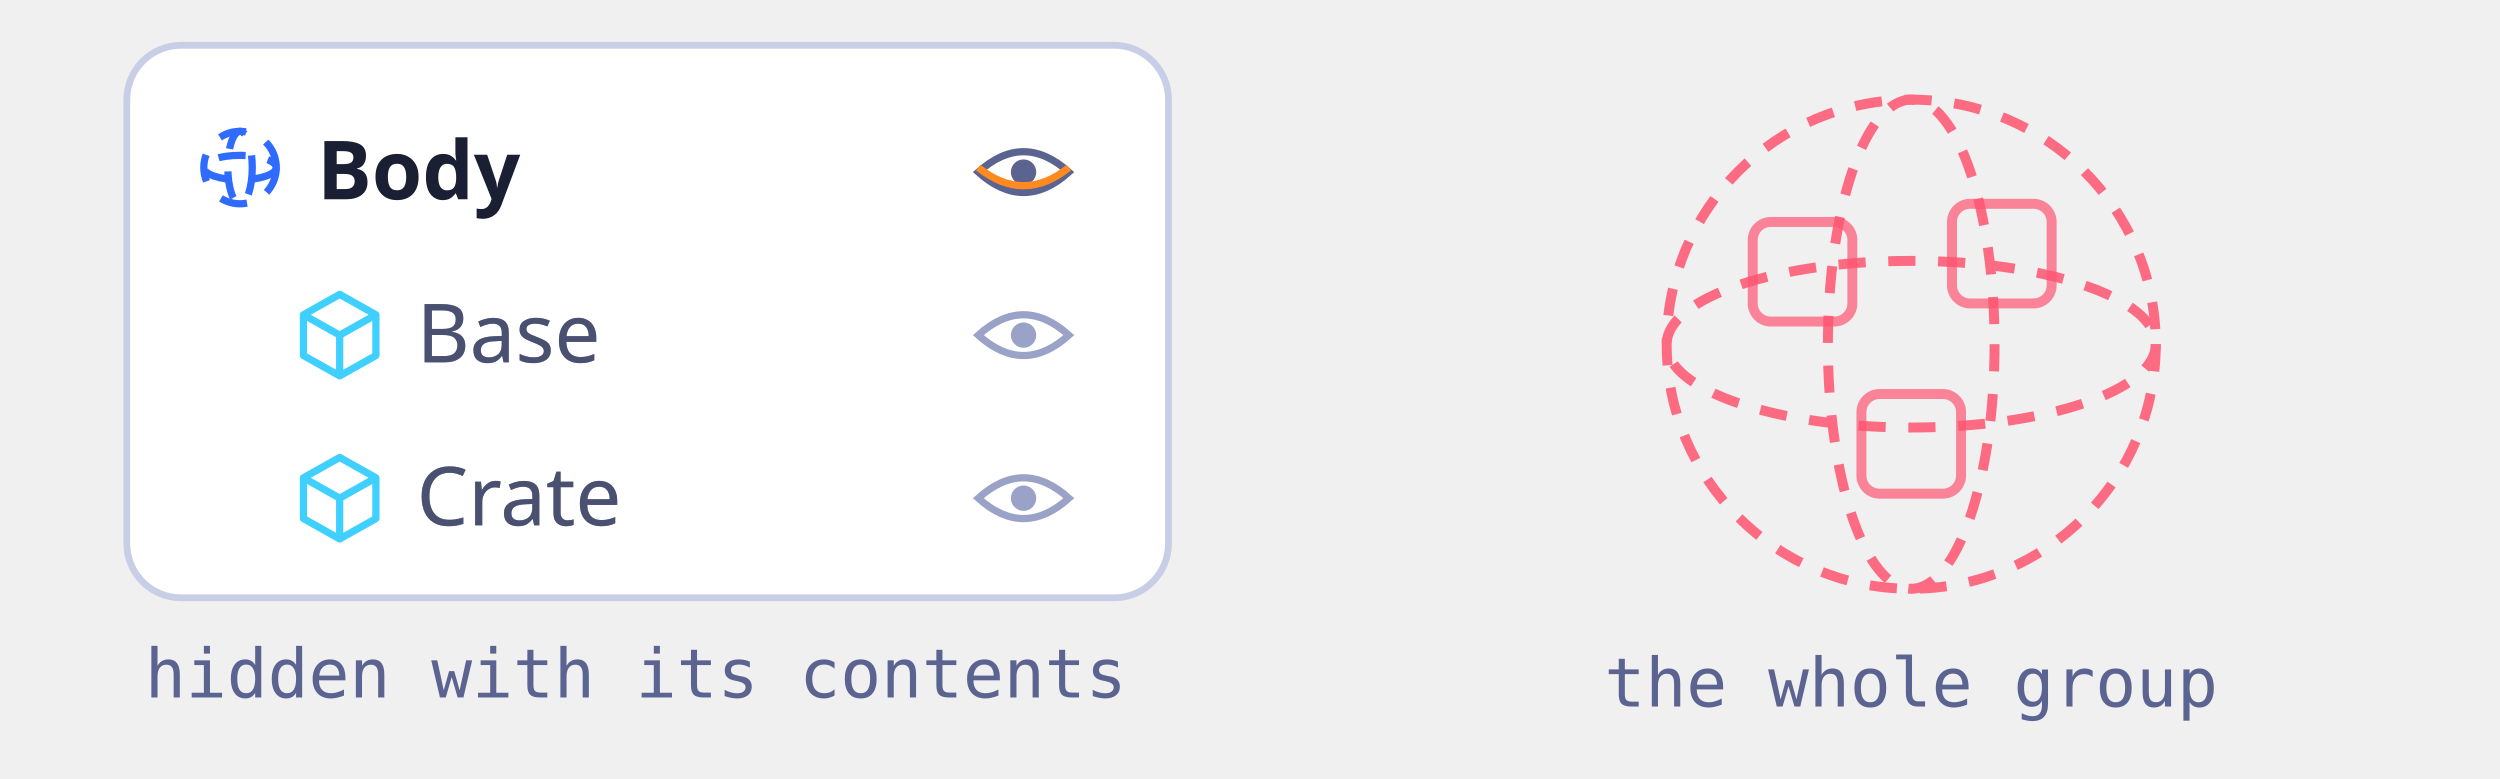
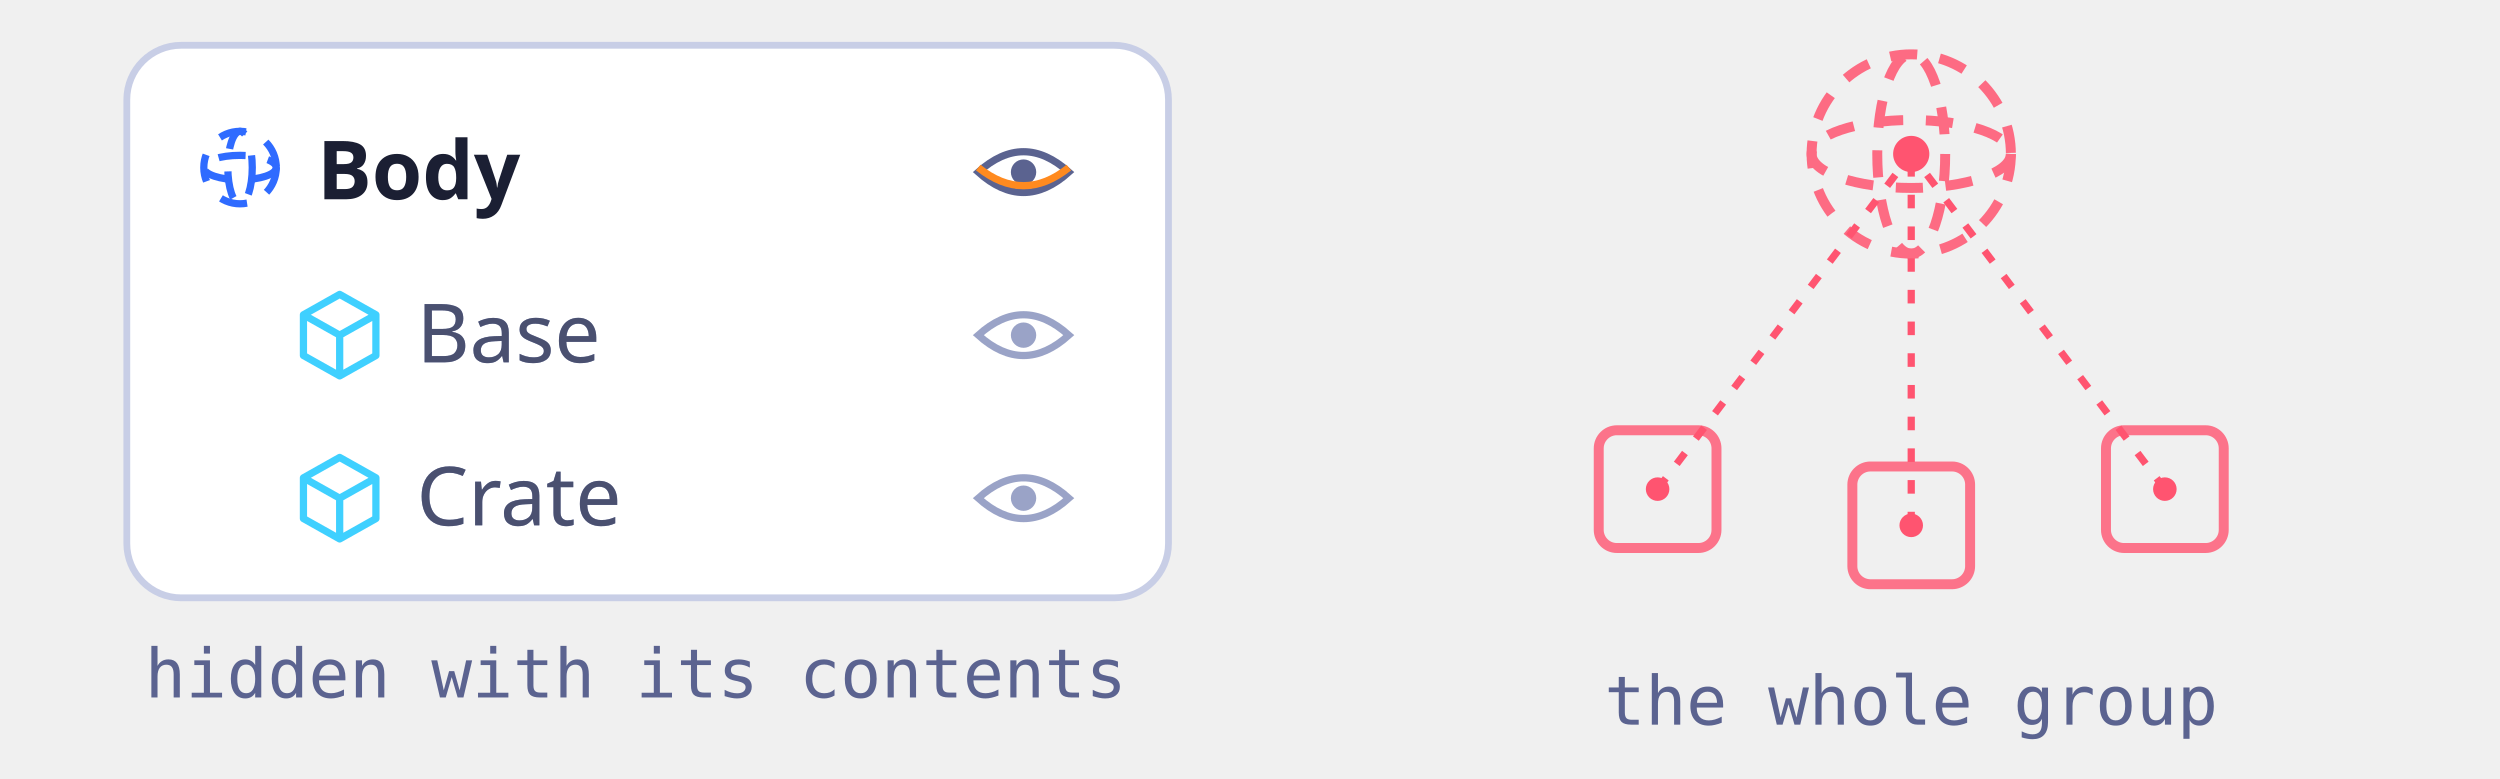
<svg xmlns="http://www.w3.org/2000/svg" viewBox="0 0 552 172" role="img" aria-label="A hidden group hides its contents; deleting a group removes everything inside" style="display:block;width:100%;height:auto;border-radius:12px">
  <defs>
    <linearGradient id="ho-behave-accentGrad" x1="0" y1="0" x2="1" y2="0">
      <stop offset="0" stop-color="#2F6BFF" />
      <stop offset="0.5" stop-color="#8B5CFF" />
      <stop offset="1" stop-color="#FF5FA2" />
    </linearGradient>
    <linearGradient id="ho-behave-floorFade" x1="0" y1="0" x2="0" y2="1">
      <stop offset="0" stop-color="#FFFFFF" stop-opacity="0" />
      <stop offset="0.5" stop-color="#FFFFFF" stop-opacity="1" />
      <stop offset="1" stop-color="#FFFFFF" stop-opacity="0" />
    </linearGradient>
    <mask id="ho-behave-floorMask">
      <rect x="900" y="300" width="1200" height="700" fill="url(#ho-behave-floorFade)" />
    </mask>
    <filter id="ho-behave-glow" x="-30%" y="-30%" width="160%" height="160%">
      <feGaussianBlur stdDeviation="4" result="b" />
      <feMerge>
        <feMergeNode in="b" />
        <feMergeNode in="SourceGraphic" />
      </feMerge>
    </filter>
    <filter id="ho-behave-softGlow" x="-50%" y="-50%" width="200%" height="200%">
      <feGaussianBlur stdDeviation="10" result="b" />
      <feMerge>
        <feMergeNode in="b" />
        <feMergeNode in="SourceGraphic" />
      </feMerge>
    </filter>
  </defs>
  <rect x="28" y="10" width="230" height="122" rx="12" fill="#FFFFFF" stroke="#C8CEE6" stroke-width="1.5" />
  <g fill="none" stroke="#2F6BFF" stroke-width="1.6" opacity="1.0" stroke-dasharray="6 5">
    <circle cx="53" cy="37" r="8" />
    <ellipse cx="53" cy="37" rx="8" ry="2.7" />
    <ellipse cx="53" cy="37" rx="2.7" ry="8" />
  </g>
  <text x="70.0" y="44.0" font-family="IBM Plex Sans, sans-serif" font-size="18" font-weight="600" fill="#1B1F33" text-anchor="start">Body</text>
  <g>
    <animate attributeName="opacity" values="1;0" keyTimes="0.00;0.50" calcMode="discrete" dur="4s" repeatCount="indefinite" />
    <path d="M216 38 q10 -9 20 0 q-10 9 -20 0 Z" fill="none" stroke="#5B6390" stroke-width="1.6" />
    <circle cx="226" cy="38" r="2.8" fill="#5B6390" />
  </g>
  <g>
    <animate attributeName="opacity" values="0;1" keyTimes="0.00;0.50" calcMode="discrete" dur="4s" repeatCount="indefinite" />
    <path d="M216 37 q10 8 20 0" fill="none" stroke="#FF8A1F" stroke-width="1.6" />
  </g>
  <path d="M75 65 l8 4.5 v9 l-8 4.5 l-8 -4.5 v-9 Z M67 69.5 l8 4.5 l8 -4.5 M75 74 v9" fill="none" stroke="#3FD0FF" stroke-width="1.6" stroke-linejoin="round" />
  <text x="92.0" y="80.0" font-family="IBM Plex Sans, sans-serif" font-size="18" font-weight="400" fill="#9AA3C7" text-anchor="start">Base</text>
  <g>
    <animate attributeName="opacity" values="1;0" keyTimes="0.00;0.50" calcMode="discrete" dur="4s" repeatCount="indefinite" />
    <text x="92.0" y="80.0" font-family="IBM Plex Sans, sans-serif" font-size="18" font-weight="400" fill="#4A5070" text-anchor="start">Base</text>
  </g>
  <path d="M216 74 q10 -9 20 0 q-10 9 -20 0 Z" fill="none" stroke="#9AA3C7" stroke-width="1.6" />
  <circle cx="226" cy="74" r="2.8" fill="#9AA3C7" />
  <path d="M75 101 l8 4.5 v9 l-8 4.5 l-8 -4.5 v-9 Z M67 105.5 l8 4.5 l8 -4.5 M75 110 v9" fill="none" stroke="#3FD0FF" stroke-width="1.6" stroke-linejoin="round" />
  <text x="92.0" y="116.0" font-family="IBM Plex Sans, sans-serif" font-size="18" font-weight="400" fill="#9AA3C7" text-anchor="start">Crate</text>
  <g>
    <animate attributeName="opacity" values="1;0" keyTimes="0.00;0.50" calcMode="discrete" dur="4s" repeatCount="indefinite" />
    <text x="92.0" y="116.0" font-family="IBM Plex Sans, sans-serif" font-size="18" font-weight="400" fill="#4A5070" text-anchor="start">Crate</text>
  </g>
  <path d="M216 110 q10 -9 20 0 q-10 9 -20 0 Z" fill="none" stroke="#9AA3C7" stroke-width="1.6" />
  <circle cx="226" cy="110" r="2.8" fill="#9AA3C7" />
  <text x="32.0" y="154.0" font-family="IBM Plex Mono, monospace" font-size="15" font-weight="500" fill="#5B6390" text-anchor="start">hidden with its contents</text>
  <g>
    <animate attributeName="opacity" values="1;1;0;0;1" keyTimes="0;0.45;0.6;0.9;1" dur="4s" repeatCount="indefinite" />
+     <g stroke="#FF5470" stroke-width="1.6" stroke-dasharray="3 4" fill="none">
+       <line x1="366.0" y1="108.0" x2="422.0" y2="34.0" />
+       <line x1="422.0" y1="116.0" x2="422.0" y2="34.0" />
+       <line x1="478.0" y1="108.0" x2="422.0" y2="34.0" />
+     </g>
+     <circle cx="366.0" cy="108.0" r="2.6" fill="#FF5470" />
+     <circle cx="422.0" cy="116.0" r="2.6" fill="#FF5470" />
+     <circle cx="478.0" cy="108.0" r="2.6" fill="#FF5470" />
    <g fill="none" stroke="#FF5470" stroke-width="2.2" opacity="0.85" stroke-dasharray="6 5">
-       <circle cx="422" cy="76.0" r="54" />
-       <ellipse cx="422" cy="76.0" rx="54" ry="18.4" />
-       <ellipse cx="422" cy="76.0" rx="18.4" ry="54" />
+       <circle cx="422" cy="34" r="22" />
+       <ellipse cx="422" cy="34" rx="22" ry="7.5" />
+       <ellipse cx="422" cy="34" rx="7.5" ry="22" />
    </g>
-     <rect x="387" y="49.0" width="22" height="22" rx="4" fill="none" stroke="#FF5470" stroke-width="2.2" opacity="0.7" />
-     <rect x="431" y="45.0" width="22" height="22" rx="4" fill="none" stroke="#FF5470" stroke-width="2.2" opacity="0.7" />
-     <rect x="411" y="87.0" width="22" height="22" rx="4" fill="none" stroke="#FF5470" stroke-width="2.2" opacity="0.7" />
+     <circle cx="422" cy="34" r="4" fill="#FF5470" />
+     <rect x="353" y="95" width="26" height="26" rx="4" fill="none" stroke="#FF5470" stroke-width="2.2" opacity="0.8" />
+     <rect x="409" y="103" width="26" height="26" rx="4" fill="none" stroke="#FF5470" stroke-width="2.2" opacity="0.8" />
+     <rect x="465" y="95" width="26" height="26" rx="4" fill="none" stroke="#FF5470" stroke-width="2.2" opacity="0.8" />
  </g>
-   <path d="M360 14.0 L484 138.0" stroke="#FF5470" stroke-width="5" stroke-linecap="round" filter="url(#ho-behave-glow)" stroke-dasharray="187 207" stroke-dashoffset="187">
-     <animate attributeName="stroke-dashoffset" values="187;187;0;0;187;187" keyTimes="0;0.15;0.35;0.6;0.7;1" dur="4s" repeatCount="indefinite" />
+   <path d="M332 14 L512 140" stroke="#FF5470" stroke-width="5" stroke-linecap="round" filter="url(#ho-behave-glow)" stroke-dasharray="232 252" stroke-dashoffset="232">
+     <animate attributeName="stroke-dashoffset" values="232;232;0;0;232;232" keyTimes="0;0.15;0.35;0.6;0.7;1" dur="4s" repeatCount="indefinite" />
    <animate attributeName="opacity" values="1;1;0;0;1" keyTimes="0;0.5;0.6;0.9;1" dur="4s" repeatCount="indefinite" />
  </path>
-   <text x="422.0" y="156.0" font-family="IBM Plex Mono, monospace" font-size="15" font-weight="500" fill="#5B6390" text-anchor="middle">the whole group</text>
+   <text x="422.0" y="160.0" font-family="IBM Plex Mono, monospace" font-size="15" font-weight="500" fill="#5B6390" text-anchor="middle">the whole group</text>
</svg>
